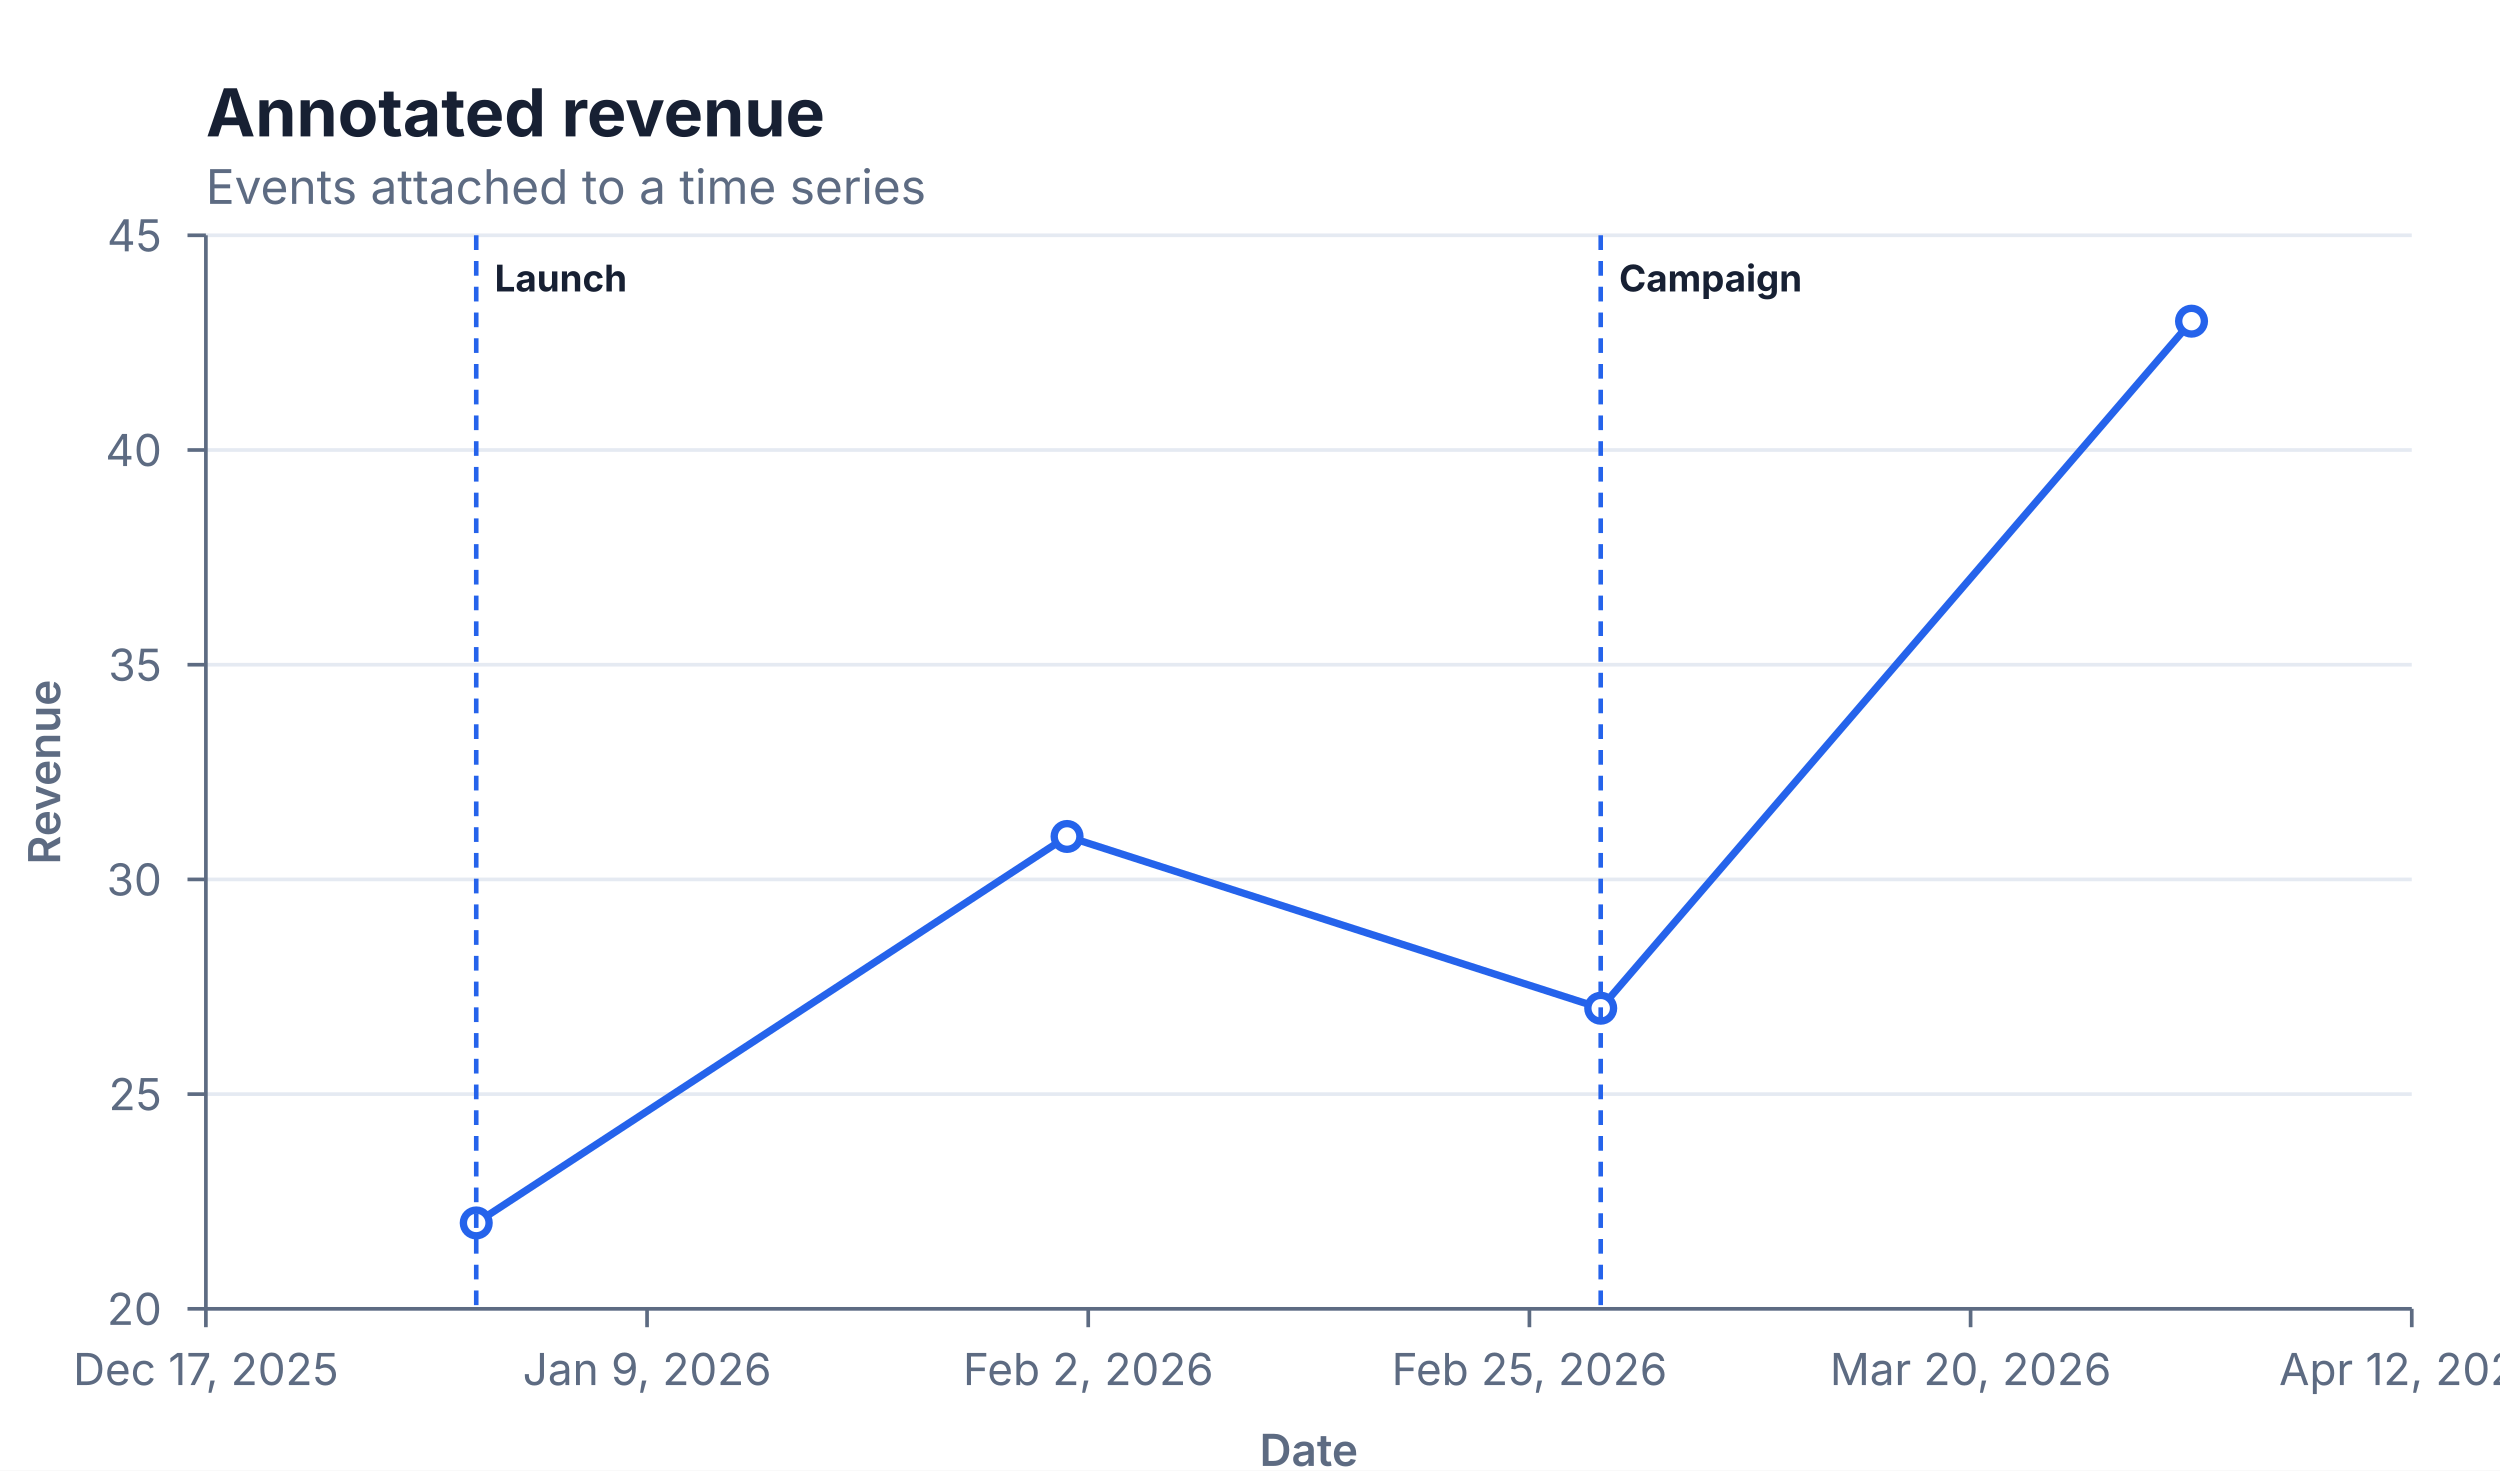
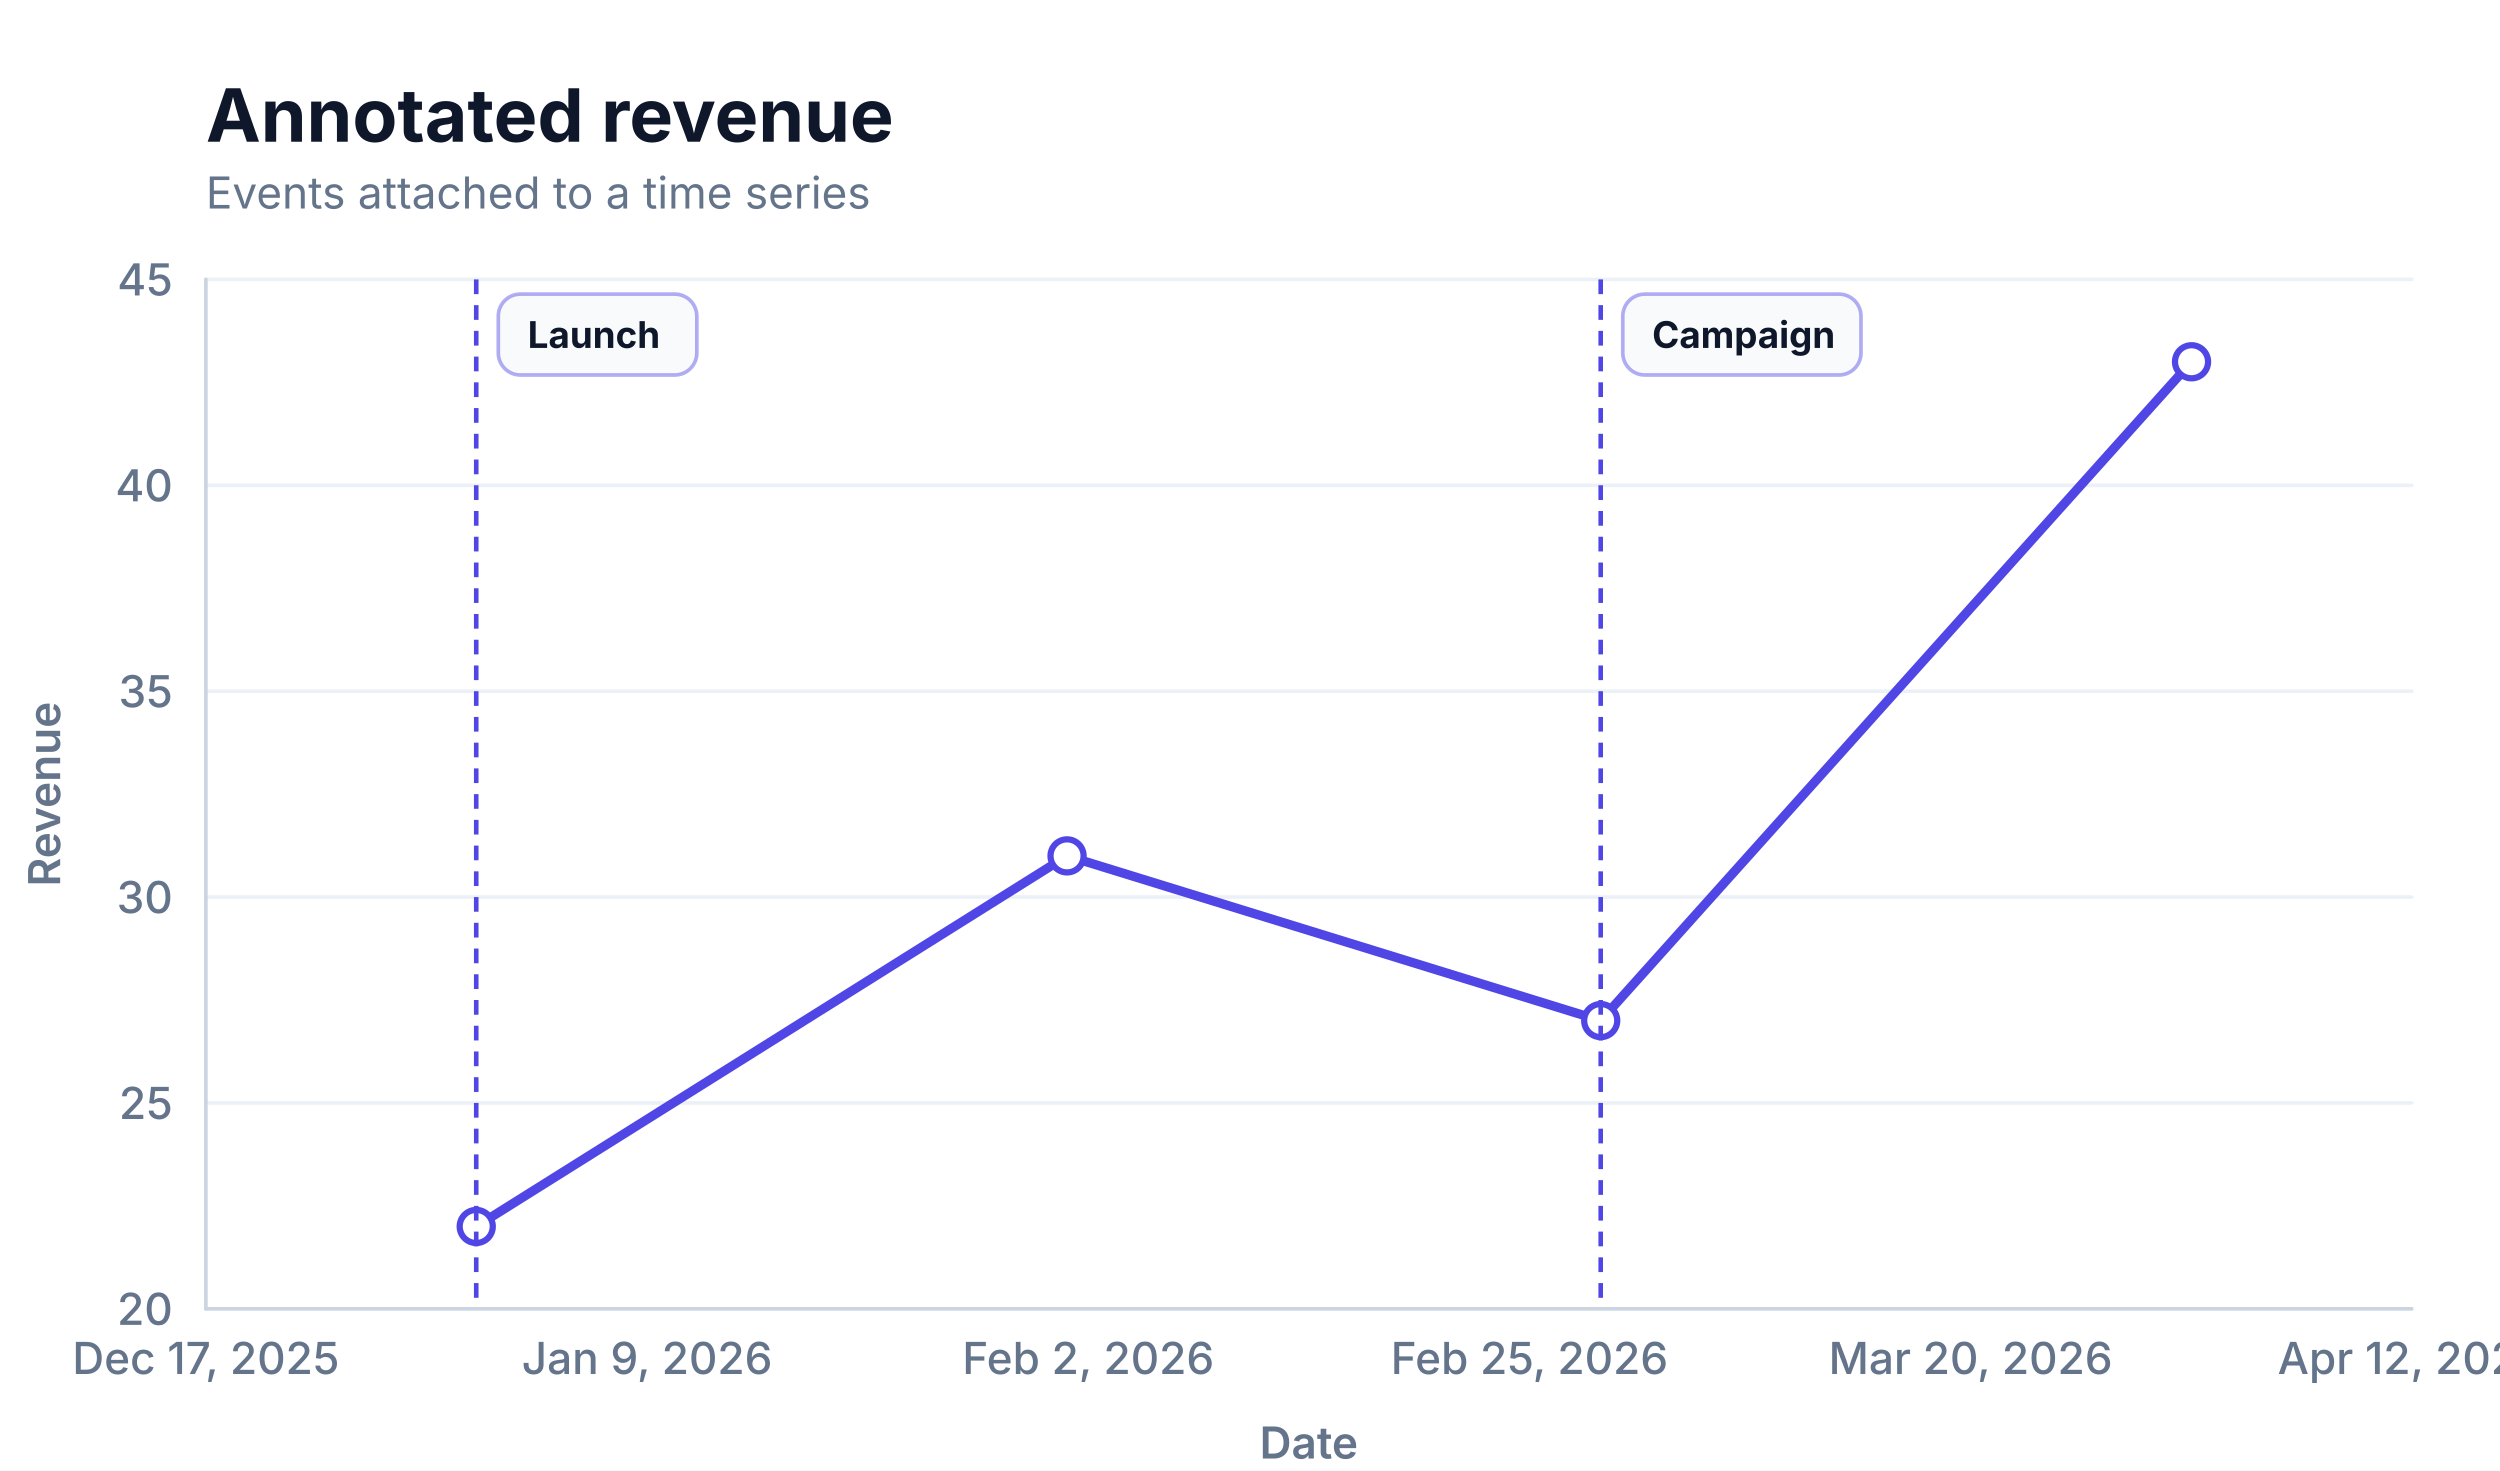
<svg xmlns="http://www.w3.org/2000/svg" width="680" height="400" viewBox="0 0 680 400" role="img" aria-labelledby="title description">
  <defs>
    <clipPath id="clip-1">
-       <rect x="56" y="64" width="600" height="292" />
+       <rect x="56" y="76" width="600" height="280" />
    </clipPath>
  </defs>
  <rect width="100%" height="100%" fill="#ffffff" />
  <g data-scene-node="scene:root">
-     <line data-scene-node="axis-y:grid:0" x1="56" y1="356" x2="656" y2="356" fill="none" stroke="#e5eaf2" stroke-width="1" />
-     <line data-scene-node="axis-y:grid:1" x1="56" y1="297.6" x2="656" y2="297.6" fill="none" stroke="#e5eaf2" stroke-width="1" />
-     <line data-scene-node="axis-y:grid:2" x1="56" y1="239.2" x2="656" y2="239.2" fill="none" stroke="#e5eaf2" stroke-width="1" />
-     <line data-scene-node="axis-y:grid:3" x1="56" y1="180.8" x2="656" y2="180.8" fill="none" stroke="#e5eaf2" stroke-width="1" />
-     <line data-scene-node="axis-y:grid:4" x1="56" y1="122.4" x2="656" y2="122.4" fill="none" stroke="#e5eaf2" stroke-width="1" />
-     <line data-scene-node="axis-y:grid:5" x1="56" y1="64" x2="656" y2="64" fill="none" stroke="#e5eaf2" stroke-width="1" />
+     <line data-scene-node="axis-y:grid:1" opacity="0.82" x1="56" y1="300" x2="656" y2="300" fill="none" stroke="#e8eef6" stroke-width="1" stroke-linecap="round" />
+     <line data-scene-node="axis-y:grid:2" opacity="0.82" x1="56" y1="244" x2="656" y2="244" fill="none" stroke="#e8eef6" stroke-width="1" stroke-linecap="round" />
+     <line data-scene-node="axis-y:grid:3" opacity="0.82" x1="56" y1="188" x2="656" y2="188" fill="none" stroke="#e8eef6" stroke-width="1" stroke-linecap="round" />
+     <line data-scene-node="axis-y:grid:4" opacity="0.82" x1="56" y1="132" x2="656" y2="132" fill="none" stroke="#e8eef6" stroke-width="1" stroke-linecap="round" />
+     <line data-scene-node="axis-y:grid:5" opacity="0.82" x1="56" y1="76" x2="656" y2="76" fill="none" stroke="#e8eef6" stroke-width="1" stroke-linecap="round" />
    <g data-scene-node="layer-0:group" clip-path="url(#clip-1)">
-       <path data-scene-node="layer-0:line:0" d="M 129.536 332.64 L 290.24 227.52 L 435.392 274.24 L 596.096 87.36" fill="none" stroke="#2563eb" stroke-width="2" />
-       <circle data-scene-node="layer-0:point:0" cx="129.536" cy="332.64" r="3.5" fill="#ffffff" stroke="#2563eb" stroke-width="2" />
-       <circle data-scene-node="layer-0:point:1" cx="290.24" cy="227.52" r="3.5" fill="#ffffff" stroke="#2563eb" stroke-width="2" />
-       <circle data-scene-node="layer-0:point:2" cx="435.392" cy="274.24" r="3.5" fill="#ffffff" stroke="#2563eb" stroke-width="2" />
-       <circle data-scene-node="layer-0:point:3" cx="596.096" cy="87.36" r="3.5" fill="#ffffff" stroke="#2563eb" stroke-width="2" />
-       <line data-scene-node="layer-0:annotation-line:0" x1="129.536" y1="64" x2="129.536" y2="356" fill="none" stroke="#2563eb" stroke-width="1.25" stroke-dasharray="4 3" />
-       <line data-scene-node="layer-0:annotation-line:2" x1="435.392" y1="64" x2="435.392" y2="356" fill="none" stroke="#2563eb" stroke-width="1.25" stroke-dasharray="4 3" />
-       <text data-scene-node="layer-0:annotation-label:0" x="134.536" y="72" fill="#172033" font-family="Inter, ui-sans-serif, system-ui, -apple-system, BlinkMacSystemFont, &quot;Segoe UI&quot;, sans-serif" font-size="10" font-weight="650" text-anchor="start" dominant-baseline="text-before-edge">Launch</text>
-       <text data-scene-node="layer-0:annotation-label:2" x="440.392" y="72" fill="#172033" font-family="Inter, ui-sans-serif, system-ui, -apple-system, BlinkMacSystemFont, &quot;Segoe UI&quot;, sans-serif" font-size="10" font-weight="650" text-anchor="start" dominant-baseline="text-before-edge">Campaign</text>
+       <path data-scene-node="layer-0:line:0" d="M 129.536 333.6 L 290.24 232.8 L 435.392 277.6 L 596.096 98.4" fill="none" stroke="#4f46e5" stroke-width="2.5" stroke-linecap="round" stroke-linejoin="round" />
+       <circle data-scene-node="layer-0:point:0" cx="129.536" cy="333.6" r="4.5" fill="#ffffff" stroke="#4f46e5" stroke-width="1.7" />
+       <circle data-scene-node="layer-0:point:1" cx="290.24" cy="232.8" r="4.5" fill="#ffffff" stroke="#4f46e5" stroke-width="1.7" />
+       <circle data-scene-node="layer-0:point:2" cx="435.392" cy="277.6" r="4.5" fill="#ffffff" stroke="#4f46e5" stroke-width="1.7" />
+       <circle data-scene-node="layer-0:point:3" cx="596.096" cy="98.4" r="4.5" fill="#ffffff" stroke="#4f46e5" stroke-width="1.7" />
+       <line data-scene-node="layer-0:annotation-line:0" x1="129.536" y1="76" x2="129.536" y2="356" fill="none" stroke="#4f46e5" stroke-width="1.25" stroke-dasharray="4 3" />
+       <line data-scene-node="layer-0:annotation-line:2" x1="435.392" y1="76" x2="435.392" y2="356" fill="none" stroke="#4f46e5" stroke-width="1.25" stroke-dasharray="4 3" />
+       <rect data-scene-node="layer-0:annotation-pill:0" opacity="0.96" x="135.536" y="80" width="54" height="22" rx="6" fill="#f8fafc" stroke="#4f46e575" stroke-width="1" />
+       <rect data-scene-node="layer-0:annotation-pill:2" opacity="0.96" x="441.392" y="80" width="64.8" height="22" rx="6" fill="#f8fafc" stroke="#4f46e575" stroke-width="1" />
+       <text data-scene-node="layer-0:annotation-label:0" x="143.536" y="91" fill="#0f172a" font-family="Inter, ui-sans-serif, system-ui, -apple-system, BlinkMacSystemFont, &quot;Segoe UI&quot;, sans-serif" font-size="10" font-weight="650" text-anchor="start" dominant-baseline="central">Launch</text>
+       <text data-scene-node="layer-0:annotation-label:2" x="449.392" y="91" fill="#0f172a" font-family="Inter, ui-sans-serif, system-ui, -apple-system, BlinkMacSystemFont, &quot;Segoe UI&quot;, sans-serif" font-size="10" font-weight="650" text-anchor="start" dominant-baseline="central">Campaign</text>
    </g>
-     <line data-scene-node="axis-x:line" x1="56" y1="356" x2="656" y2="356" fill="none" stroke="#5d6b82" stroke-width="1" />
-     <line data-scene-node="axis-x:tick:0" x1="56" y1="356" x2="56" y2="361" fill="none" stroke="#5d6b82" stroke-width="1" />
-     <line data-scene-node="axis-x:tick:1" x1="176" y1="356" x2="176" y2="361" fill="none" stroke="#5d6b82" stroke-width="1" />
-     <line data-scene-node="axis-x:tick:2" x1="296" y1="356" x2="296" y2="361" fill="none" stroke="#5d6b82" stroke-width="1" />
-     <line data-scene-node="axis-x:tick:3" x1="416" y1="356" x2="416" y2="361" fill="none" stroke="#5d6b82" stroke-width="1" />
-     <line data-scene-node="axis-x:tick:4" x1="536" y1="356" x2="536" y2="361" fill="none" stroke="#5d6b82" stroke-width="1" />
-     <line data-scene-node="axis-x:tick:5" x1="656" y1="356" x2="656" y2="361" fill="none" stroke="#5d6b82" stroke-width="1" />
-     <line data-scene-node="axis-y:line" x1="56" y1="64" x2="56" y2="356" fill="none" stroke="#5d6b82" stroke-width="1" />
-     <line data-scene-node="axis-y:tick:0" x1="51" y1="356" x2="56" y2="356" fill="none" stroke="#5d6b82" stroke-width="1" />
-     <line data-scene-node="axis-y:tick:1" x1="51" y1="297.6" x2="56" y2="297.6" fill="none" stroke="#5d6b82" stroke-width="1" />
-     <line data-scene-node="axis-y:tick:2" x1="51" y1="239.2" x2="56" y2="239.2" fill="none" stroke="#5d6b82" stroke-width="1" />
-     <line data-scene-node="axis-y:tick:3" x1="51" y1="180.8" x2="56" y2="180.8" fill="none" stroke="#5d6b82" stroke-width="1" />
-     <line data-scene-node="axis-y:tick:4" x1="51" y1="122.4" x2="56" y2="122.4" fill="none" stroke="#5d6b82" stroke-width="1" />
-     <line data-scene-node="axis-y:tick:5" x1="51" y1="64" x2="56" y2="64" fill="none" stroke="#5d6b82" stroke-width="1" />
-     <text data-scene-node="axis-x:label:0" x="56" y="368" fill="#5d6b82" font-family="Inter, ui-sans-serif, system-ui, -apple-system, BlinkMacSystemFont, &quot;Segoe UI&quot;, sans-serif" font-size="12" font-weight="400" text-anchor="middle" dominant-baseline="text-before-edge">Dec 17, 2025</text>
-     <text data-scene-node="axis-x:label:1" x="176" y="368" fill="#5d6b82" font-family="Inter, ui-sans-serif, system-ui, -apple-system, BlinkMacSystemFont, &quot;Segoe UI&quot;, sans-serif" font-size="12" font-weight="400" text-anchor="middle" dominant-baseline="text-before-edge">Jan 9, 2026</text>
-     <text data-scene-node="axis-x:label:2" x="296" y="368" fill="#5d6b82" font-family="Inter, ui-sans-serif, system-ui, -apple-system, BlinkMacSystemFont, &quot;Segoe UI&quot;, sans-serif" font-size="12" font-weight="400" text-anchor="middle" dominant-baseline="text-before-edge">Feb 2, 2026</text>
-     <text data-scene-node="axis-x:label:3" x="416" y="368" fill="#5d6b82" font-family="Inter, ui-sans-serif, system-ui, -apple-system, BlinkMacSystemFont, &quot;Segoe UI&quot;, sans-serif" font-size="12" font-weight="400" text-anchor="middle" dominant-baseline="text-before-edge">Feb 25, 2026</text>
-     <text data-scene-node="axis-x:label:4" x="536" y="368" fill="#5d6b82" font-family="Inter, ui-sans-serif, system-ui, -apple-system, BlinkMacSystemFont, &quot;Segoe UI&quot;, sans-serif" font-size="12" font-weight="400" text-anchor="middle" dominant-baseline="text-before-edge">Mar 20, 2026</text>
-     <text data-scene-node="axis-x:label:5" x="656" y="368" fill="#5d6b82" font-family="Inter, ui-sans-serif, system-ui, -apple-system, BlinkMacSystemFont, &quot;Segoe UI&quot;, sans-serif" font-size="12" font-weight="400" text-anchor="middle" dominant-baseline="text-before-edge">Apr 12, 2026</text>
-     <text data-scene-node="axis-x:title" x="356" y="390" fill="#5d6b82" font-family="Inter, ui-sans-serif, system-ui, -apple-system, BlinkMacSystemFont, &quot;Segoe UI&quot;, sans-serif" font-size="12" font-weight="600" text-anchor="middle" dominant-baseline="text-before-edge">Date</text>
-     <text data-scene-node="axis-y:label:0" x="44" y="356" fill="#5d6b82" font-family="Inter, ui-sans-serif, system-ui, -apple-system, BlinkMacSystemFont, &quot;Segoe UI&quot;, sans-serif" font-size="12" font-weight="400" text-anchor="end" dominant-baseline="central">20</text>
-     <text data-scene-node="axis-y:label:1" x="44" y="297.6" fill="#5d6b82" font-family="Inter, ui-sans-serif, system-ui, -apple-system, BlinkMacSystemFont, &quot;Segoe UI&quot;, sans-serif" font-size="12" font-weight="400" text-anchor="end" dominant-baseline="central">25</text>
-     <text data-scene-node="axis-y:label:2" x="44" y="239.2" fill="#5d6b82" font-family="Inter, ui-sans-serif, system-ui, -apple-system, BlinkMacSystemFont, &quot;Segoe UI&quot;, sans-serif" font-size="12" font-weight="400" text-anchor="end" dominant-baseline="central">30</text>
-     <text data-scene-node="axis-y:label:3" x="44" y="180.8" fill="#5d6b82" font-family="Inter, ui-sans-serif, system-ui, -apple-system, BlinkMacSystemFont, &quot;Segoe UI&quot;, sans-serif" font-size="12" font-weight="400" text-anchor="end" dominant-baseline="central">35</text>
-     <text data-scene-node="axis-y:label:4" x="44" y="122.4" fill="#5d6b82" font-family="Inter, ui-sans-serif, system-ui, -apple-system, BlinkMacSystemFont, &quot;Segoe UI&quot;, sans-serif" font-size="12" font-weight="400" text-anchor="end" dominant-baseline="central">40</text>
-     <text data-scene-node="axis-y:label:5" x="44" y="64" fill="#5d6b82" font-family="Inter, ui-sans-serif, system-ui, -apple-system, BlinkMacSystemFont, &quot;Segoe UI&quot;, sans-serif" font-size="12" font-weight="400" text-anchor="end" dominant-baseline="central">45</text>
-     <text data-scene-node="axis-y:title" x="12" y="210" fill="#5d6b82" font-family="Inter, ui-sans-serif, system-ui, -apple-system, BlinkMacSystemFont, &quot;Segoe UI&quot;, sans-serif" font-size="12" font-weight="600" text-anchor="middle" dominant-baseline="central" transform="rotate(-90 12 210)">Revenue</text>
-     <text data-scene-node="chart:title" x="56" y="24" fill="#172033" font-family="Inter, ui-sans-serif, system-ui, -apple-system, BlinkMacSystemFont, &quot;Segoe UI&quot;, sans-serif" font-size="18" font-weight="700" text-anchor="start" dominant-baseline="text-before-edge">Annotated revenue</text>
-     <text data-scene-node="chart:subtitle" x="56" y="46" fill="#5d6b82" font-family="Inter, ui-sans-serif, system-ui, -apple-system, BlinkMacSystemFont, &quot;Segoe UI&quot;, sans-serif" font-size="13" font-weight="400" text-anchor="start" dominant-baseline="text-before-edge">Events attached to a time series</text>
+     <line data-scene-node="axis-x:line" x1="56" y1="356" x2="656" y2="356" fill="none" stroke="#cbd5e1" stroke-width="1" stroke-linecap="round" />
+     <line data-scene-node="axis-y:line" x1="56" y1="76" x2="56" y2="356" fill="none" stroke="#cbd5e1" stroke-width="1" stroke-linecap="round" />
+     <text data-scene-node="axis-x:label:0" x="56" y="365" fill="#64748b" font-family="Inter, ui-sans-serif, system-ui, -apple-system, BlinkMacSystemFont, &quot;Segoe UI&quot;, sans-serif" font-size="12" font-weight="500" text-anchor="middle" dominant-baseline="text-before-edge">Dec 17, 2025</text>
+     <text data-scene-node="axis-x:label:1" x="176" y="365" fill="#64748b" font-family="Inter, ui-sans-serif, system-ui, -apple-system, BlinkMacSystemFont, &quot;Segoe UI&quot;, sans-serif" font-size="12" font-weight="500" text-anchor="middle" dominant-baseline="text-before-edge">Jan 9, 2026</text>
+     <text data-scene-node="axis-x:label:2" x="296" y="365" fill="#64748b" font-family="Inter, ui-sans-serif, system-ui, -apple-system, BlinkMacSystemFont, &quot;Segoe UI&quot;, sans-serif" font-size="12" font-weight="500" text-anchor="middle" dominant-baseline="text-before-edge">Feb 2, 2026</text>
+     <text data-scene-node="axis-x:label:3" x="416" y="365" fill="#64748b" font-family="Inter, ui-sans-serif, system-ui, -apple-system, BlinkMacSystemFont, &quot;Segoe UI&quot;, sans-serif" font-size="12" font-weight="500" text-anchor="middle" dominant-baseline="text-before-edge">Feb 25, 2026</text>
+     <text data-scene-node="axis-x:label:4" x="536" y="365" fill="#64748b" font-family="Inter, ui-sans-serif, system-ui, -apple-system, BlinkMacSystemFont, &quot;Segoe UI&quot;, sans-serif" font-size="12" font-weight="500" text-anchor="middle" dominant-baseline="text-before-edge">Mar 20, 2026</text>
+     <text data-scene-node="axis-x:label:5" x="656" y="365" fill="#64748b" font-family="Inter, ui-sans-serif, system-ui, -apple-system, BlinkMacSystemFont, &quot;Segoe UI&quot;, sans-serif" font-size="12" font-weight="500" text-anchor="middle" dominant-baseline="text-before-edge">Apr 12, 2026</text>
+     <text data-scene-node="axis-x:title" x="356" y="388" fill="#64748b" font-family="Inter, ui-sans-serif, system-ui, -apple-system, BlinkMacSystemFont, &quot;Segoe UI&quot;, sans-serif" font-size="12" font-weight="600" text-anchor="middle" dominant-baseline="text-before-edge">Date</text>
+     <text data-scene-node="axis-y:label:0" x="47" y="356" fill="#64748b" font-family="Inter, ui-sans-serif, system-ui, -apple-system, BlinkMacSystemFont, &quot;Segoe UI&quot;, sans-serif" font-size="12" font-weight="500" text-anchor="end" dominant-baseline="central">20</text>
+     <text data-scene-node="axis-y:label:1" x="47" y="300" fill="#64748b" font-family="Inter, ui-sans-serif, system-ui, -apple-system, BlinkMacSystemFont, &quot;Segoe UI&quot;, sans-serif" font-size="12" font-weight="500" text-anchor="end" dominant-baseline="central">25</text>
+     <text data-scene-node="axis-y:label:2" x="47" y="244" fill="#64748b" font-family="Inter, ui-sans-serif, system-ui, -apple-system, BlinkMacSystemFont, &quot;Segoe UI&quot;, sans-serif" font-size="12" font-weight="500" text-anchor="end" dominant-baseline="central">30</text>
+     <text data-scene-node="axis-y:label:3" x="47" y="188" fill="#64748b" font-family="Inter, ui-sans-serif, system-ui, -apple-system, BlinkMacSystemFont, &quot;Segoe UI&quot;, sans-serif" font-size="12" font-weight="500" text-anchor="end" dominant-baseline="central">35</text>
+     <text data-scene-node="axis-y:label:4" x="47" y="132" fill="#64748b" font-family="Inter, ui-sans-serif, system-ui, -apple-system, BlinkMacSystemFont, &quot;Segoe UI&quot;, sans-serif" font-size="12" font-weight="500" text-anchor="end" dominant-baseline="central">40</text>
+     <text data-scene-node="axis-y:label:5" x="47" y="76" fill="#64748b" font-family="Inter, ui-sans-serif, system-ui, -apple-system, BlinkMacSystemFont, &quot;Segoe UI&quot;, sans-serif" font-size="12" font-weight="500" text-anchor="end" dominant-baseline="central">45</text>
+     <text data-scene-node="axis-y:title" x="12" y="216" fill="#64748b" font-family="Inter, ui-sans-serif, system-ui, -apple-system, BlinkMacSystemFont, &quot;Segoe UI&quot;, sans-serif" font-size="12" font-weight="600" text-anchor="middle" dominant-baseline="central" transform="rotate(-90 12 216)">Revenue</text>
+     <text data-scene-node="chart:title" x="56" y="24" fill="#0f172a" font-family="Inter, ui-sans-serif, system-ui, -apple-system, BlinkMacSystemFont, &quot;Segoe UI&quot;, sans-serif" font-size="20" font-weight="700" text-anchor="start" dominant-baseline="text-before-edge">Annotated revenue</text>
+     <text data-scene-node="chart:subtitle" x="56" y="48" fill="#64748b" font-family="Inter, ui-sans-serif, system-ui, -apple-system, BlinkMacSystemFont, &quot;Segoe UI&quot;, sans-serif" font-size="12" font-weight="400" text-anchor="start" dominant-baseline="text-before-edge">Events attached to a time series</text>
  </g>
</svg>
